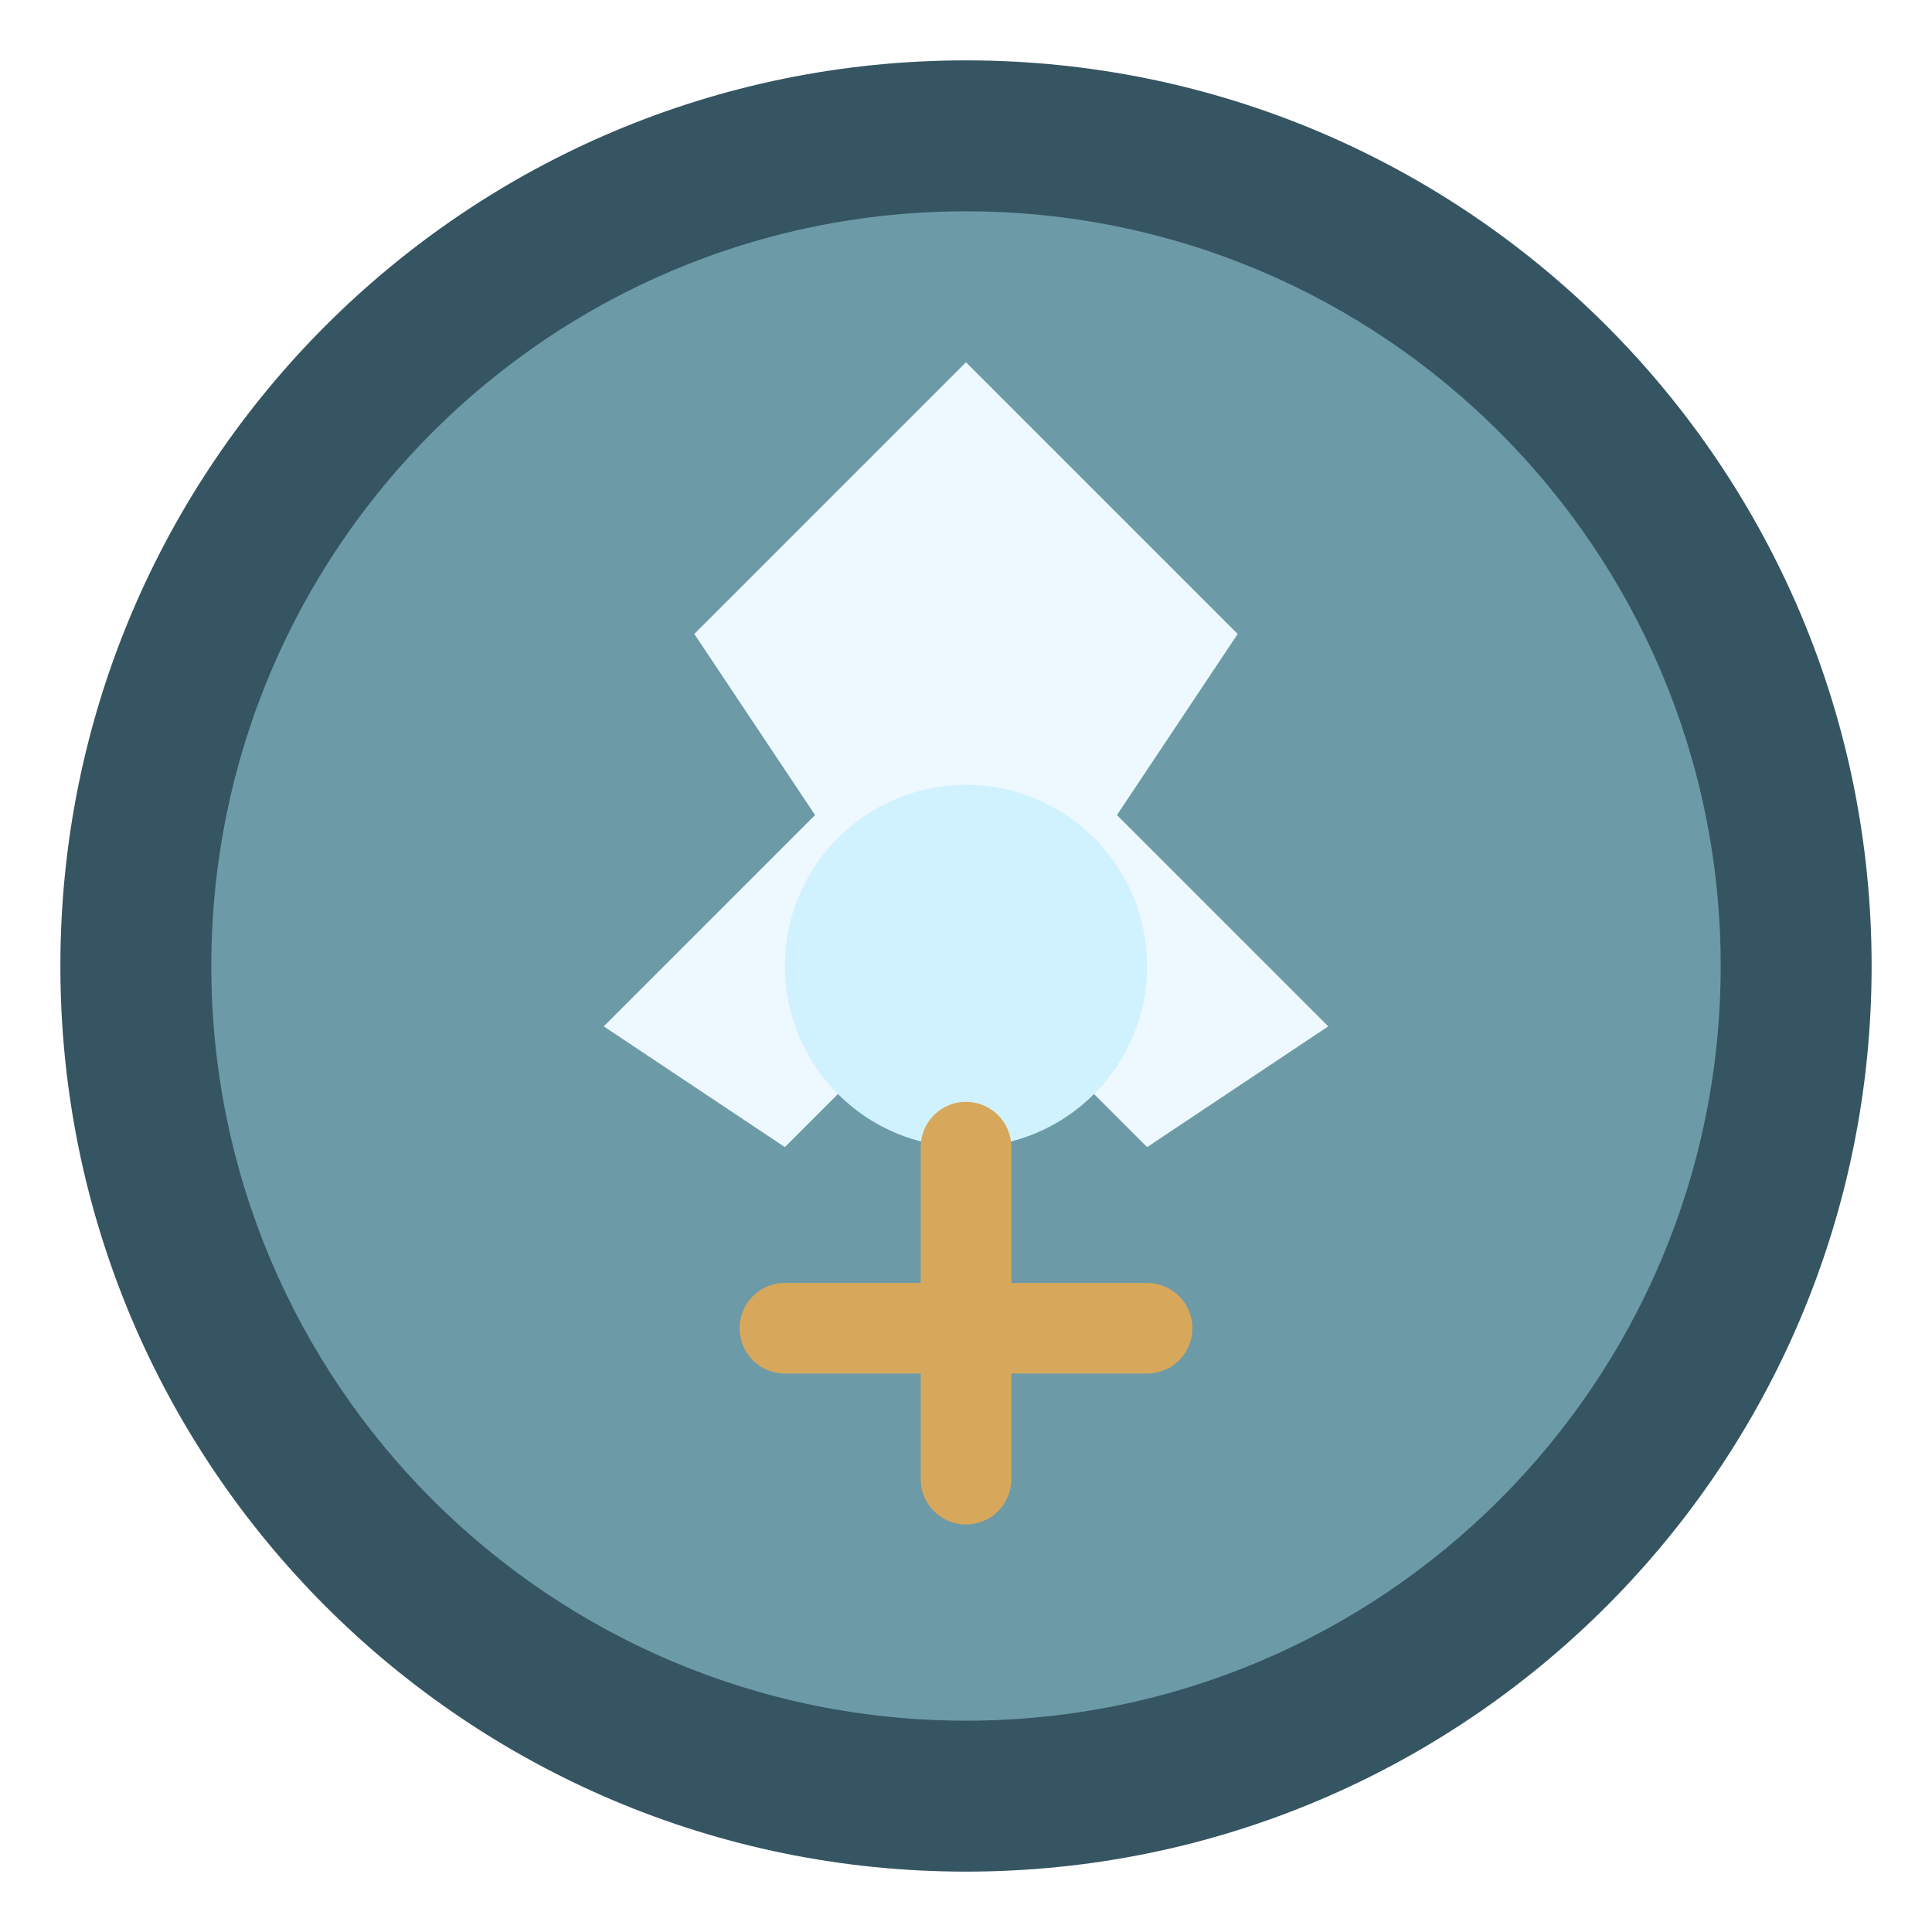
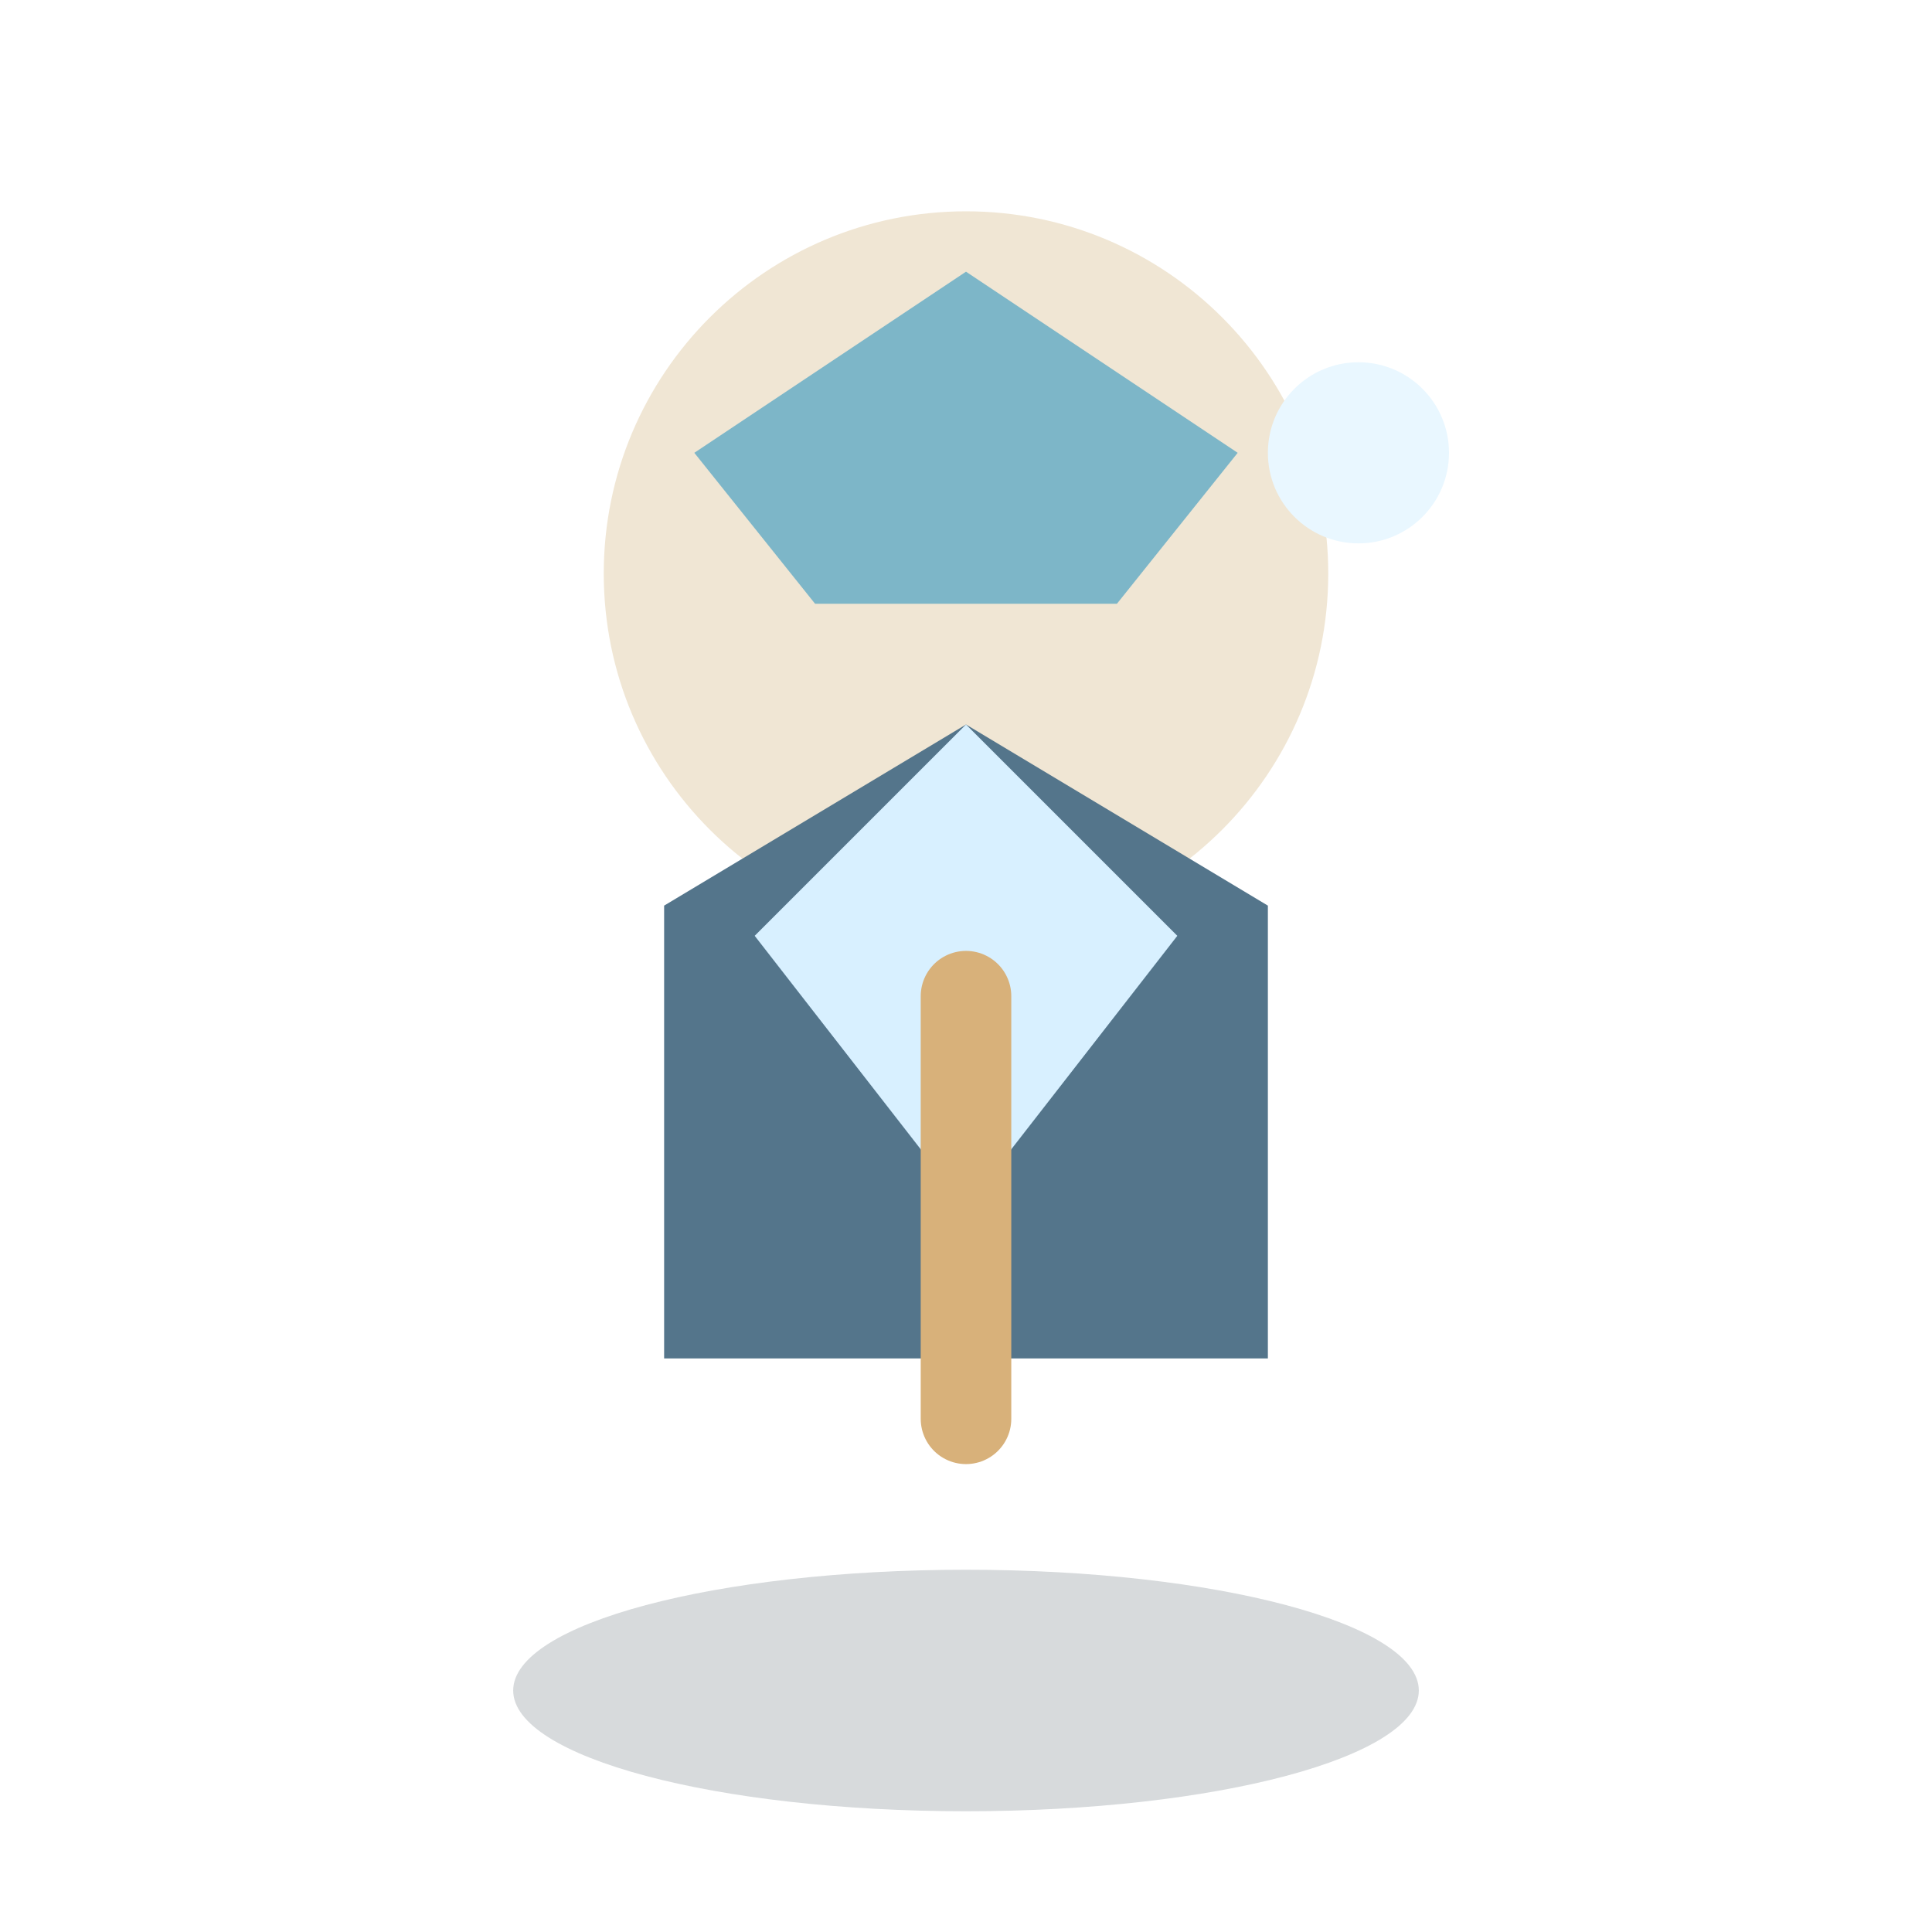
<svg xmlns="http://www.w3.org/2000/svg" viewBox="0 0 128 128">
-   <circle cx="64" cy="64" r="60" fill="#355562" />
-   <circle cx="64" cy="64" r="50" fill="#6d9aa7" />
-   <path d="M64 24l18 18-8 12 14 14-12 8-12-12-12 12-12-8 14-14-8-12z" fill="#eef8ff" />
-   <circle cx="64" cy="64" r="12" fill="#d0f2ff" />
-   <path d="M64 76v22M52 88h24" stroke="#d7a85b" stroke-width="6" stroke-linecap="round" />
+   <ellipse cx="64" cy="112" rx="30" ry="8" fill="#20323d" opacity=".18" />
+   <circle cx="64" cy="38" r="24" fill="#f0e6d4" />
+   <path d="M44 90V60l20-12 20 12v30z" fill="#54758b" />
+   <path d="M46 30l18-12 18 12-8 10H54z" fill="#7db6c8" />
+   <path d="M64 48l14 14-14 18-14-18z" fill="#d8f0ff" />
+   <path d="M64 66v28" stroke="#d8b17a" stroke-width="6" stroke-linecap="round" />
+   <circle cx="90" cy="30" r="6" fill="#e9f7ff" />
</svg>
